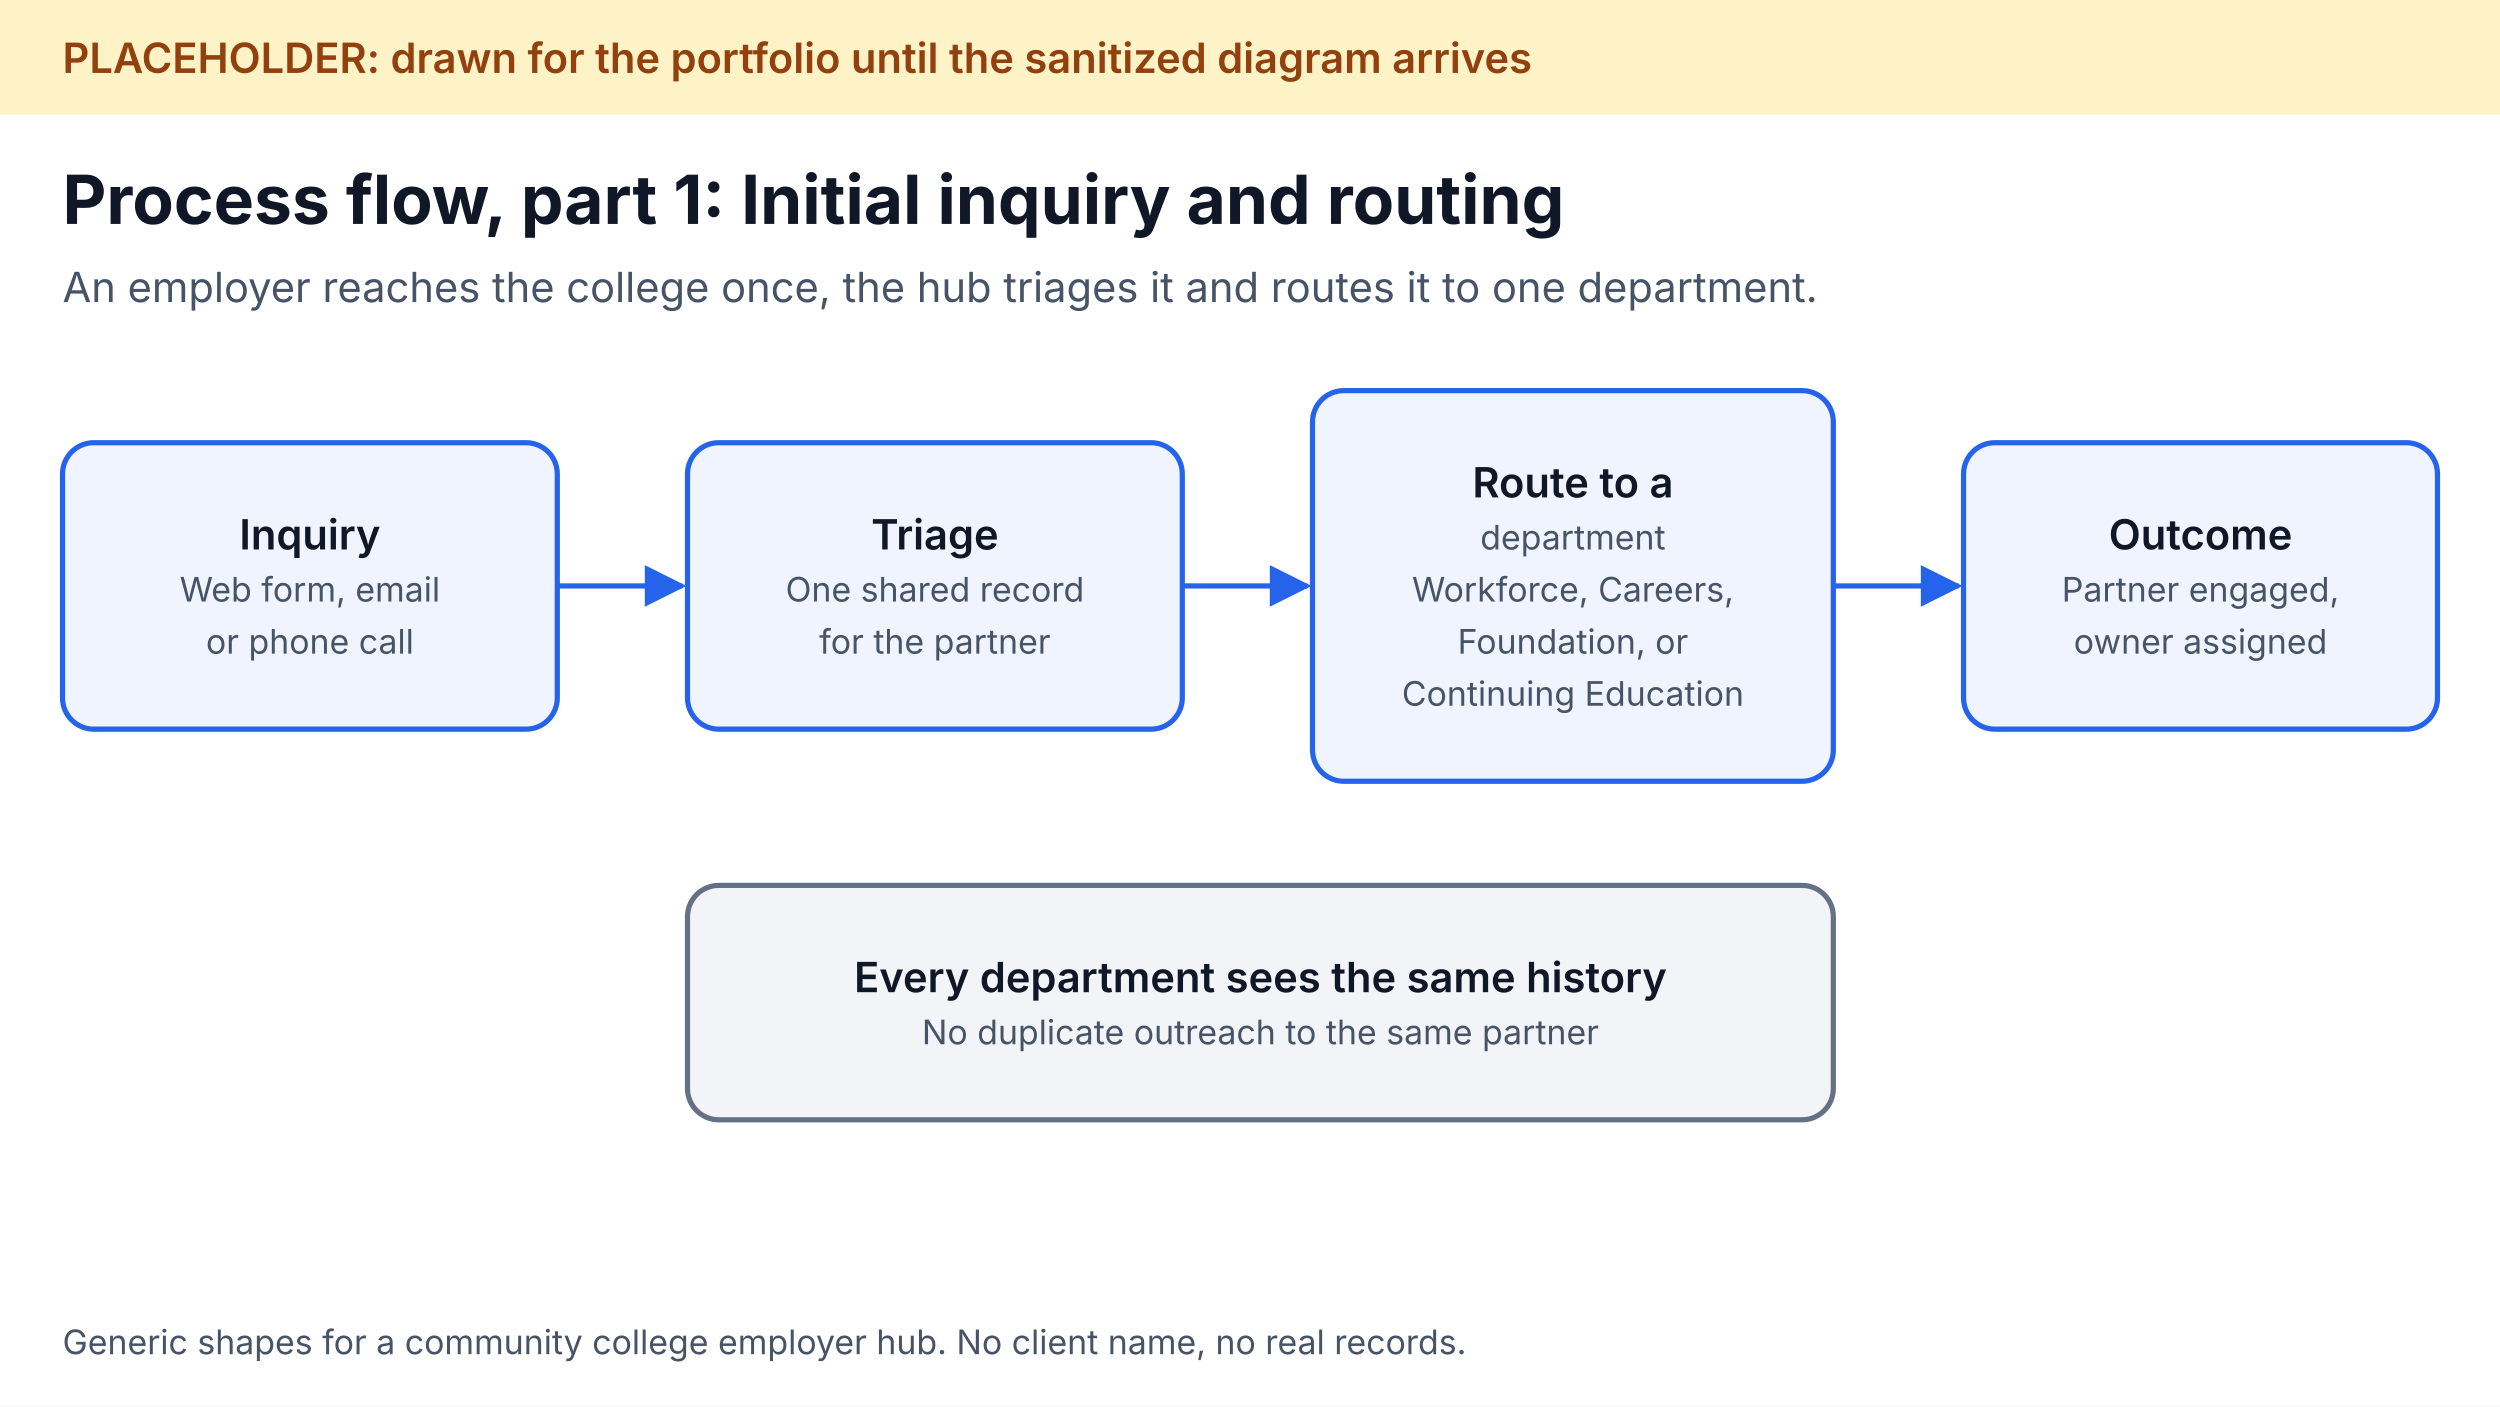
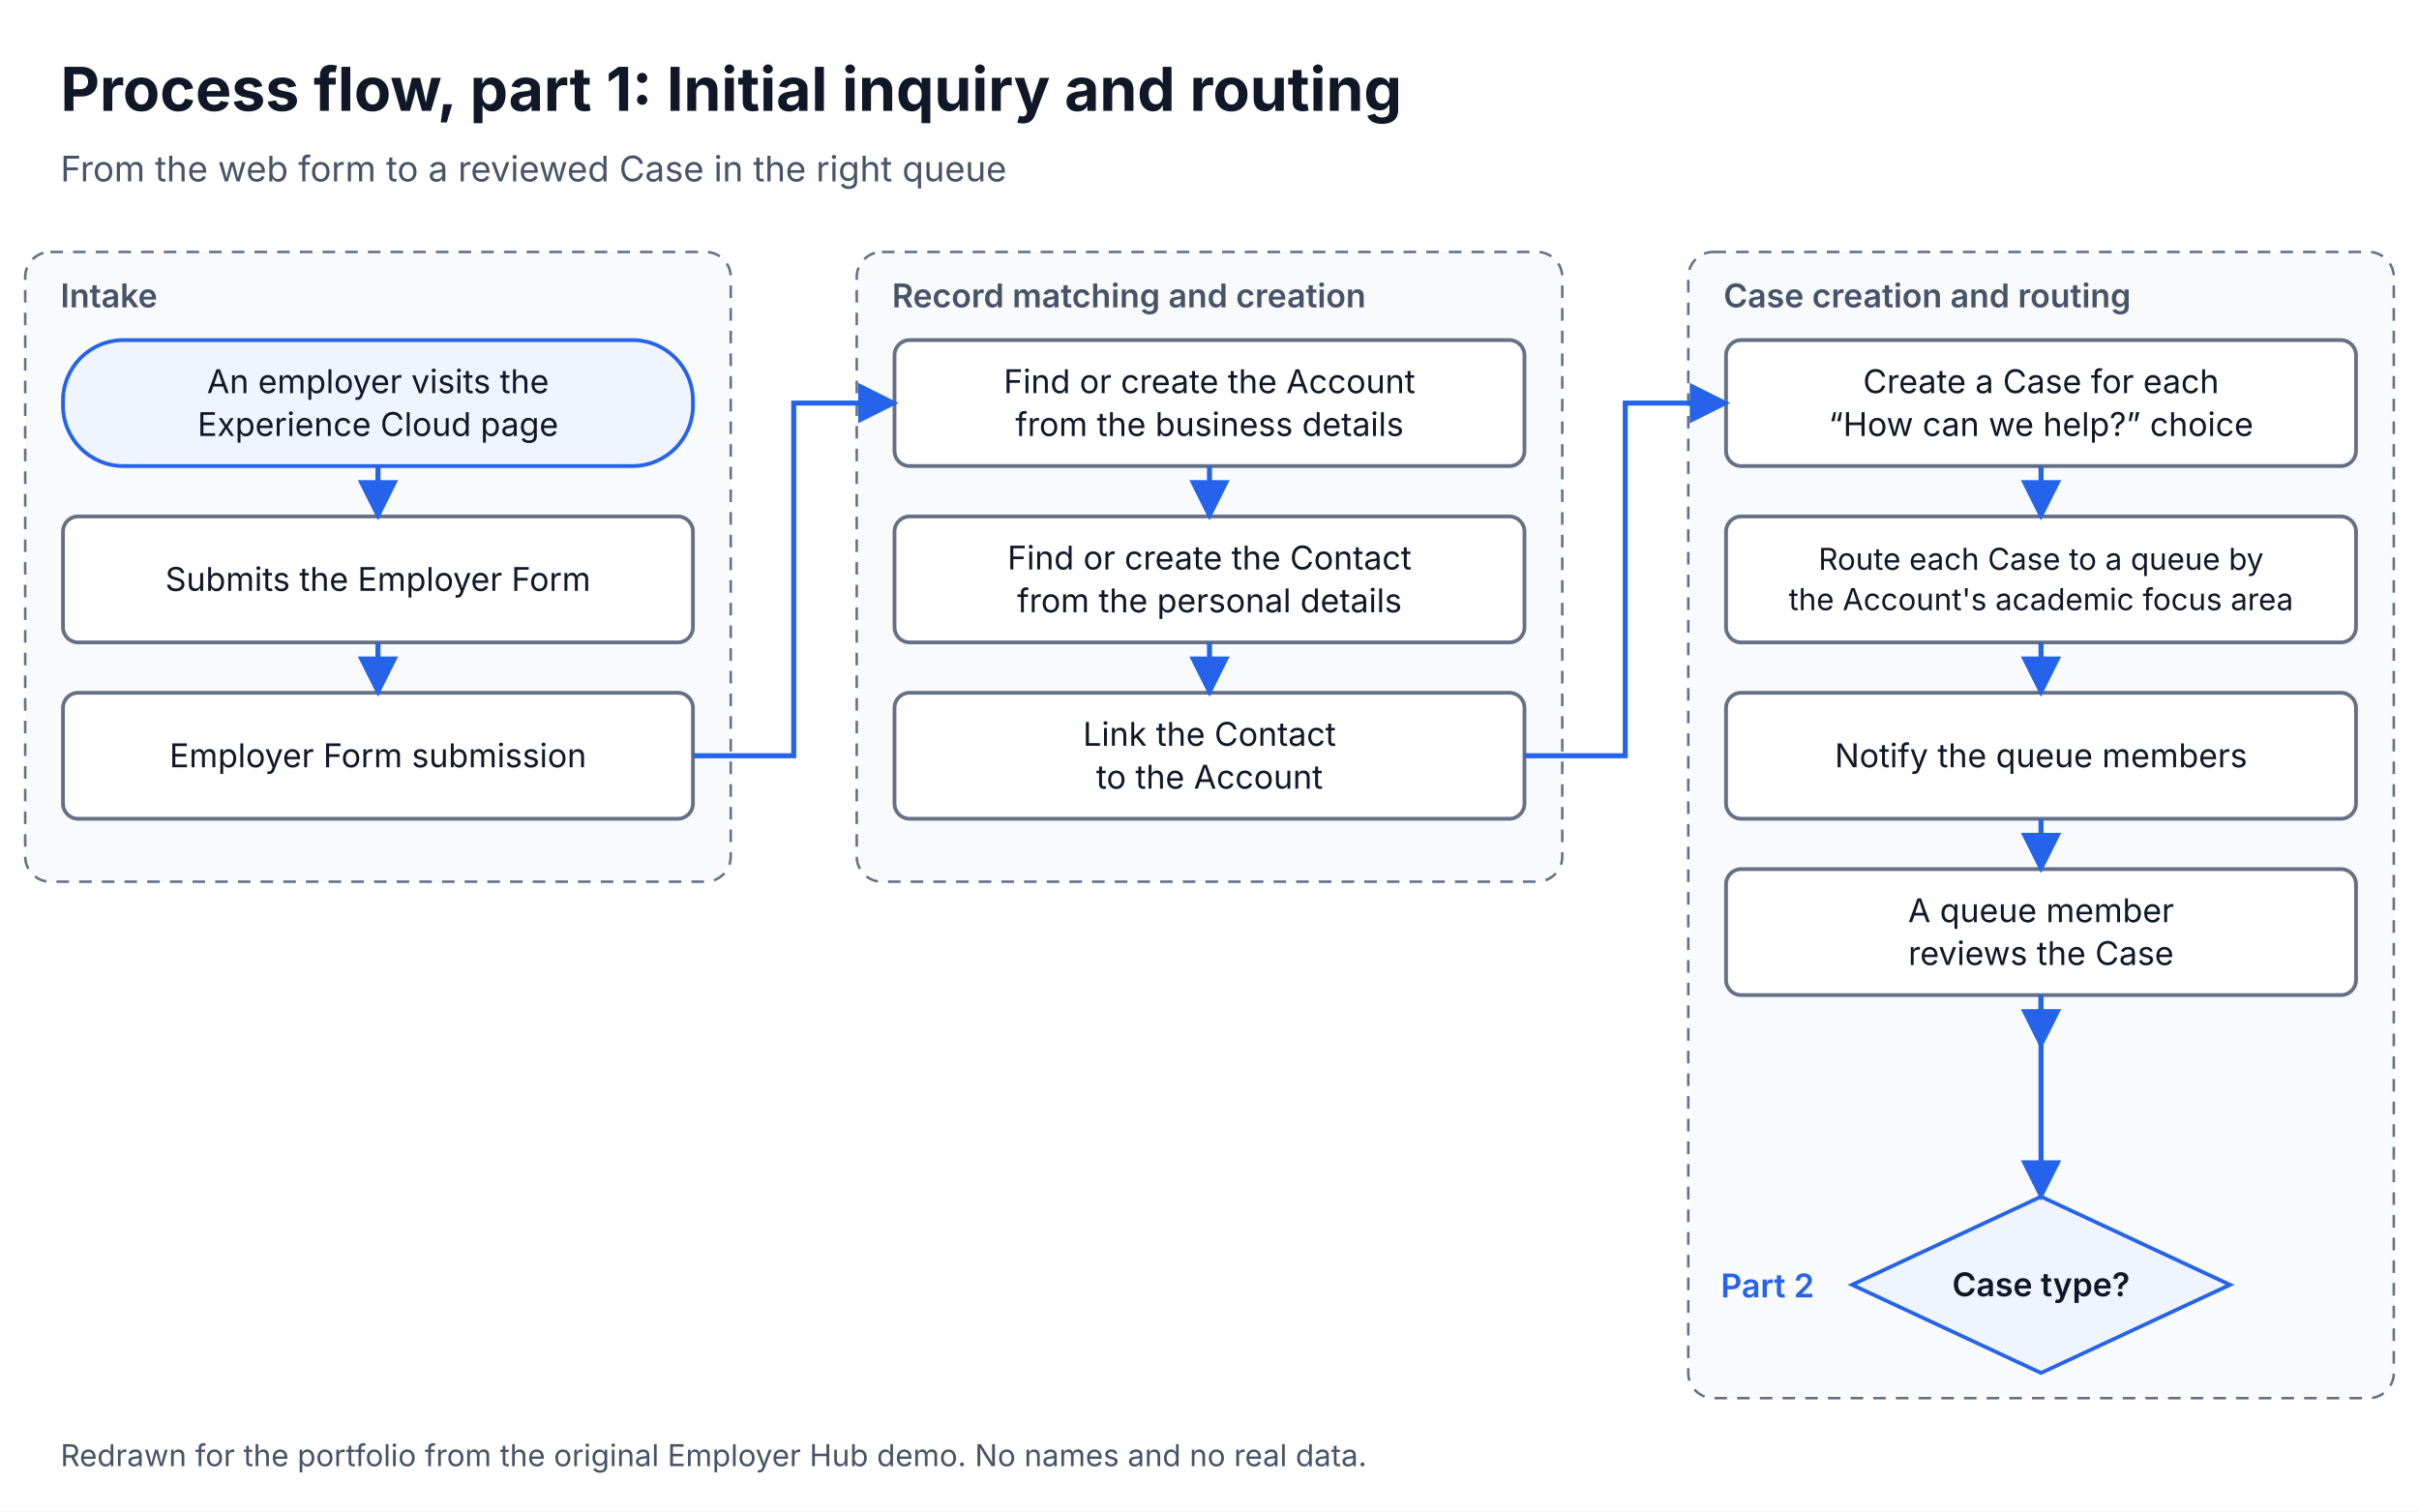
- <svg xmlns="http://www.w3.org/2000/svg" viewBox="0 0 960 540" width="960" height="540" role="img" aria-labelledby="t d">
+ <svg xmlns="http://www.w3.org/2000/svg" viewBox="0 0 960 600" width="960" height="600" role="img" aria-labelledby="t d">
  <defs>
    <marker id="arrow" viewBox="0 0 10 10" refX="9" refY="5" markerWidth="8" markerHeight="8" orient="auto-start-reverse">
      <path d="M0 0L10 5L0 10z" fill="#2563EB" />
    </marker>
  </defs>
-   <rect width="960" height="540" fill="#FFFFFF" />
-   <rect x="0" y="0" width="960" height="44" fill="#FEF3C7" />
-   <text x="24" y="28" font-family="Inter, system-ui, sans-serif" font-size="16" font-weight="600" fill="#92400E">PLACEHOLDER: drawn for the portfolio until the sanitized diagram arrives</text>
-   <text x="24" y="86" font-family="Inter, system-ui, sans-serif" font-size="26" font-weight="700" fill="#101828">Process flow, part 1: Initial inquiry and routing</text>
-   <text x="24" y="116" font-family="Inter, system-ui, sans-serif" font-size="16" fill="#475467">An employer reaches the college once, the hub triages it and routes it to one department.</text>
-   <rect x="24" y="170" width="190" height="110" rx="12" fill="#EFF4FF" stroke="#2563EB" stroke-width="2" />
-   <text x="119" y="211" text-anchor="middle" font-family="Inter, system-ui, sans-serif" font-size="16" font-weight="600" fill="#101828">Inquiry</text>
-   <text x="119" y="231" text-anchor="middle" font-family="Inter, system-ui, sans-serif" font-size="13" font-weight="400" fill="#475467">Web form, email</text>
-   <text x="119" y="251" text-anchor="middle" font-family="Inter, system-ui, sans-serif" font-size="13" font-weight="400" fill="#475467">or phone call</text>
-   <line x1="214" y1="225" x2="262" y2="225" stroke="#2563EB" stroke-width="2" marker-end="url(#arrow)" />
-   <rect x="264" y="170" width="190" height="110" rx="12" fill="#EFF4FF" stroke="#2563EB" stroke-width="2" />
-   <text x="359" y="211" text-anchor="middle" font-family="Inter, system-ui, sans-serif" font-size="16" font-weight="600" fill="#101828">Triage</text>
-   <text x="359" y="231" text-anchor="middle" font-family="Inter, system-ui, sans-serif" font-size="13" font-weight="400" fill="#475467">One shared record</text>
-   <text x="359" y="251" text-anchor="middle" font-family="Inter, system-ui, sans-serif" font-size="13" font-weight="400" fill="#475467">for the partner</text>
-   <line x1="454" y1="225" x2="502" y2="225" stroke="#2563EB" stroke-width="2" marker-end="url(#arrow)" />
-   <rect x="504" y="150" width="200" height="150" rx="12" fill="#EFF4FF" stroke="#2563EB" stroke-width="2" />
-   <text x="604" y="191" text-anchor="middle" font-family="Inter, system-ui, sans-serif" font-size="16" font-weight="600" fill="#101828">Route to a</text>
-   <text x="604" y="211" text-anchor="middle" font-family="Inter, system-ui, sans-serif" font-size="13" font-weight="400" fill="#475467">department</text>
-   <text x="604" y="231" text-anchor="middle" font-family="Inter, system-ui, sans-serif" font-size="13" font-weight="400" fill="#475467">Workforce, Careers,</text>
-   <text x="604" y="251" text-anchor="middle" font-family="Inter, system-ui, sans-serif" font-size="13" font-weight="400" fill="#475467">Foundation, or</text>
-   <text x="604" y="271" text-anchor="middle" font-family="Inter, system-ui, sans-serif" font-size="13" font-weight="400" fill="#475467">Continuing Education</text>
-   <line x1="704" y1="225" x2="752" y2="225" stroke="#2563EB" stroke-width="2" marker-end="url(#arrow)" />
-   <rect x="754" y="170" width="182" height="110" rx="12" fill="#EFF4FF" stroke="#2563EB" stroke-width="2" />
-   <text x="845" y="211" text-anchor="middle" font-family="Inter, system-ui, sans-serif" font-size="16" font-weight="600" fill="#101828">Outcome</text>
-   <text x="845" y="231" text-anchor="middle" font-family="Inter, system-ui, sans-serif" font-size="13" font-weight="400" fill="#475467">Partner engaged,</text>
-   <text x="845" y="251" text-anchor="middle" font-family="Inter, system-ui, sans-serif" font-size="13" font-weight="400" fill="#475467">owner assigned</text>
-   <rect x="264" y="340" width="440" height="90" rx="12" fill="#F2F4F7" stroke="#667085" stroke-width="2" />
-   <text x="484" y="381" text-anchor="middle" font-family="Inter, system-ui, sans-serif" font-size="16" font-weight="600" fill="#101828">Every department sees the same history</text>
-   <text x="484" y="401" text-anchor="middle" font-family="Inter, system-ui, sans-serif" font-size="13" font-weight="400" fill="#475467">No duplicate outreach to the same partner</text>
-   <text x="24" y="520" font-family="Inter, system-ui, sans-serif" font-size="13" fill="#475467">Generic shapes for a community college employer hub. No client name, no real records.</text>
+   <rect width="960" height="600" fill="#FFFFFF" />
+   <text x="24" y="44" font-family="Inter, system-ui, sans-serif" font-size="24" font-weight="700" fill="#101828" text-anchor="start">Process flow, part 1: Initial inquiry and routing</text>
+   <text x="24" y="72" font-family="Inter, system-ui, sans-serif" font-size="14" font-weight="400" fill="#475467" text-anchor="start">From the web form to a reviewed Case in the right queue</text>
+   <rect x="10" y="100" width="280" height="250" rx="10" fill="#F8FAFC" stroke="#667085" stroke-width="1" stroke-dasharray="5 4" />
+   <text x="24" y="122" font-family="Inter, system-ui, sans-serif" font-size="13" font-weight="600" fill="#475467" text-anchor="start">Intake</text>
+   <rect x="25.0" y="135.0" width="250" height="50" rx="24" fill="#EFF4FF" stroke="#2563EB" stroke-width="1.5" />
+   <text x="150" y="156.05" font-family="Inter, system-ui, sans-serif" font-size="13" font-weight="400" fill="#101828" text-anchor="middle">An employer visits the</text>
+   <text x="150" y="173.05" font-family="Inter, system-ui, sans-serif" font-size="13" font-weight="400" fill="#101828" text-anchor="middle">Experience Cloud page</text>
+   <rect x="25.0" y="205.0" width="250" height="50" rx="6" fill="#FFFFFF" stroke="#667085" stroke-width="1.5" />
+   <text x="150" y="234.55" font-family="Inter, system-ui, sans-serif" font-size="13" font-weight="400" fill="#101828" text-anchor="middle">Submits the Employer Form</text>
+   <rect x="25.0" y="275.0" width="250" height="50" rx="6" fill="#FFFFFF" stroke="#667085" stroke-width="1.5" />
+   <text x="150" y="304.55" font-family="Inter, system-ui, sans-serif" font-size="13" font-weight="400" fill="#101828" text-anchor="middle">Employer Form submission</text>
+   <polyline points="150,185.0 150,205.0" fill="none" stroke="#2563EB" stroke-width="2" marker-end="url(#arrow)" />
+   <polyline points="150,255.0 150,275.0" fill="none" stroke="#2563EB" stroke-width="2" marker-end="url(#arrow)" />
+   <rect x="340" y="100" width="280" height="250" rx="10" fill="#F8FAFC" stroke="#667085" stroke-width="1" stroke-dasharray="5 4" />
+   <text x="354" y="122" font-family="Inter, system-ui, sans-serif" font-size="13" font-weight="600" fill="#475467" text-anchor="start">Record matching and creation</text>
+   <rect x="355.0" y="135.0" width="250" height="50" rx="6" fill="#FFFFFF" stroke="#667085" stroke-width="1.5" />
+   <text x="480" y="156.05" font-family="Inter, system-ui, sans-serif" font-size="13" font-weight="400" fill="#101828" text-anchor="middle">Find or create the Account</text>
+   <text x="480" y="173.05" font-family="Inter, system-ui, sans-serif" font-size="13" font-weight="400" fill="#101828" text-anchor="middle">from the business details</text>
+   <rect x="355.0" y="205.0" width="250" height="50" rx="6" fill="#FFFFFF" stroke="#667085" stroke-width="1.5" />
+   <text x="480" y="226.05" font-family="Inter, system-ui, sans-serif" font-size="13" font-weight="400" fill="#101828" text-anchor="middle">Find or create the Contact</text>
+   <text x="480" y="243.05" font-family="Inter, system-ui, sans-serif" font-size="13" font-weight="400" fill="#101828" text-anchor="middle">from the personal details</text>
+   <rect x="355.0" y="275.0" width="250" height="50" rx="6" fill="#FFFFFF" stroke="#667085" stroke-width="1.5" />
+   <text x="480" y="296.05" font-family="Inter, system-ui, sans-serif" font-size="13" font-weight="400" fill="#101828" text-anchor="middle">Link the Contact</text>
+   <text x="480" y="313.05" font-family="Inter, system-ui, sans-serif" font-size="13" font-weight="400" fill="#101828" text-anchor="middle">to the Account</text>
+   <polyline points="480,185.0 480,205.0" fill="none" stroke="#2563EB" stroke-width="2" marker-end="url(#arrow)" />
+   <polyline points="480,255.0 480,275.0" fill="none" stroke="#2563EB" stroke-width="2" marker-end="url(#arrow)" />
+   <polyline points="275.0,300 315,300 315,160 355.0,160" fill="none" stroke="#2563EB" stroke-width="2" marker-end="url(#arrow)" />
+   <rect x="670" y="100" width="280" height="455" rx="10" fill="#F8FAFC" stroke="#667085" stroke-width="1" stroke-dasharray="5 4" />
+   <text x="684" y="122" font-family="Inter, system-ui, sans-serif" font-size="13" font-weight="600" fill="#475467" text-anchor="start">Case creation and routing</text>
+   <rect x="685.0" y="135.0" width="250" height="50" rx="6" fill="#FFFFFF" stroke="#667085" stroke-width="1.5" />
+   <text x="810" y="156.05" font-family="Inter, system-ui, sans-serif" font-size="13" font-weight="400" fill="#101828" text-anchor="middle">Create a Case for each</text>
+   <text x="810" y="173.05" font-family="Inter, system-ui, sans-serif" font-size="13" font-weight="400" fill="#101828" text-anchor="middle">“How can we help?” choice</text>
+   <rect x="685.0" y="205.0" width="250" height="50" rx="6" fill="#FFFFFF" stroke="#667085" stroke-width="1.5" />
+   <text x="810" y="226.2" font-family="Inter, system-ui, sans-serif" font-size="12" font-weight="400" fill="#101828" text-anchor="middle">Route each Case to a queue by</text>
+   <text x="810" y="242.2" font-family="Inter, system-ui, sans-serif" font-size="12" font-weight="400" fill="#101828" text-anchor="middle">the Account's academic focus area</text>
+   <rect x="685.0" y="275.0" width="250" height="50" rx="6" fill="#FFFFFF" stroke="#667085" stroke-width="1.5" />
+   <text x="810" y="304.55" font-family="Inter, system-ui, sans-serif" font-size="13" font-weight="400" fill="#101828" text-anchor="middle">Notify the queue members</text>
+   <rect x="685.0" y="345.0" width="250" height="50" rx="6" fill="#FFFFFF" stroke="#667085" stroke-width="1.5" />
+   <text x="810" y="366.05" font-family="Inter, system-ui, sans-serif" font-size="13" font-weight="400" fill="#101828" text-anchor="middle">A queue member</text>
+   <text x="810" y="383.05" font-family="Inter, system-ui, sans-serif" font-size="13" font-weight="400" fill="#101828" text-anchor="middle">reviews the Case</text>
+   <polygon points="810,475.0 885.0,510 810,545.0 735.0,510" fill="#EFF4FF" stroke="#2563EB" stroke-width="1.5" />
+   <text x="810" y="514.55" font-family="Inter, system-ui, sans-serif" font-size="13" font-weight="600" fill="#101828" text-anchor="middle">Case type?</text>
+   <polyline points="810,185.0 810,205.0" fill="none" stroke="#2563EB" stroke-width="2" marker-end="url(#arrow)" />
+   <polyline points="810,255.0 810,275.0" fill="none" stroke="#2563EB" stroke-width="2" marker-end="url(#arrow)" />
+   <polyline points="810,325.0 810,345.0" fill="none" stroke="#2563EB" stroke-width="2" marker-end="url(#arrow)" />
+   <polyline points="810,395.0 810,415.0" fill="none" stroke="#2563EB" stroke-width="2" marker-end="url(#arrow)" />
+   <polyline points="810,395.0 810,475" fill="none" stroke="#2563EB" stroke-width="2" marker-end="url(#arrow)" />
+   <polyline points="605.0,300 645,300 645,160 685.0,160" fill="none" stroke="#2563EB" stroke-width="2" marker-end="url(#arrow)" />
+   <text x="720" y="515" font-family="Inter, system-ui, sans-serif" font-size="13" font-weight="600" fill="#2563EB" text-anchor="end">Part 2</text>
+   <text x="24" y="582" font-family="Inter, system-ui, sans-serif" font-size="12" font-weight="400" fill="#475467" text-anchor="start">Redrawn for the portfolio from the original Employer Hub demo. No names and no real data.</text>
</svg>
